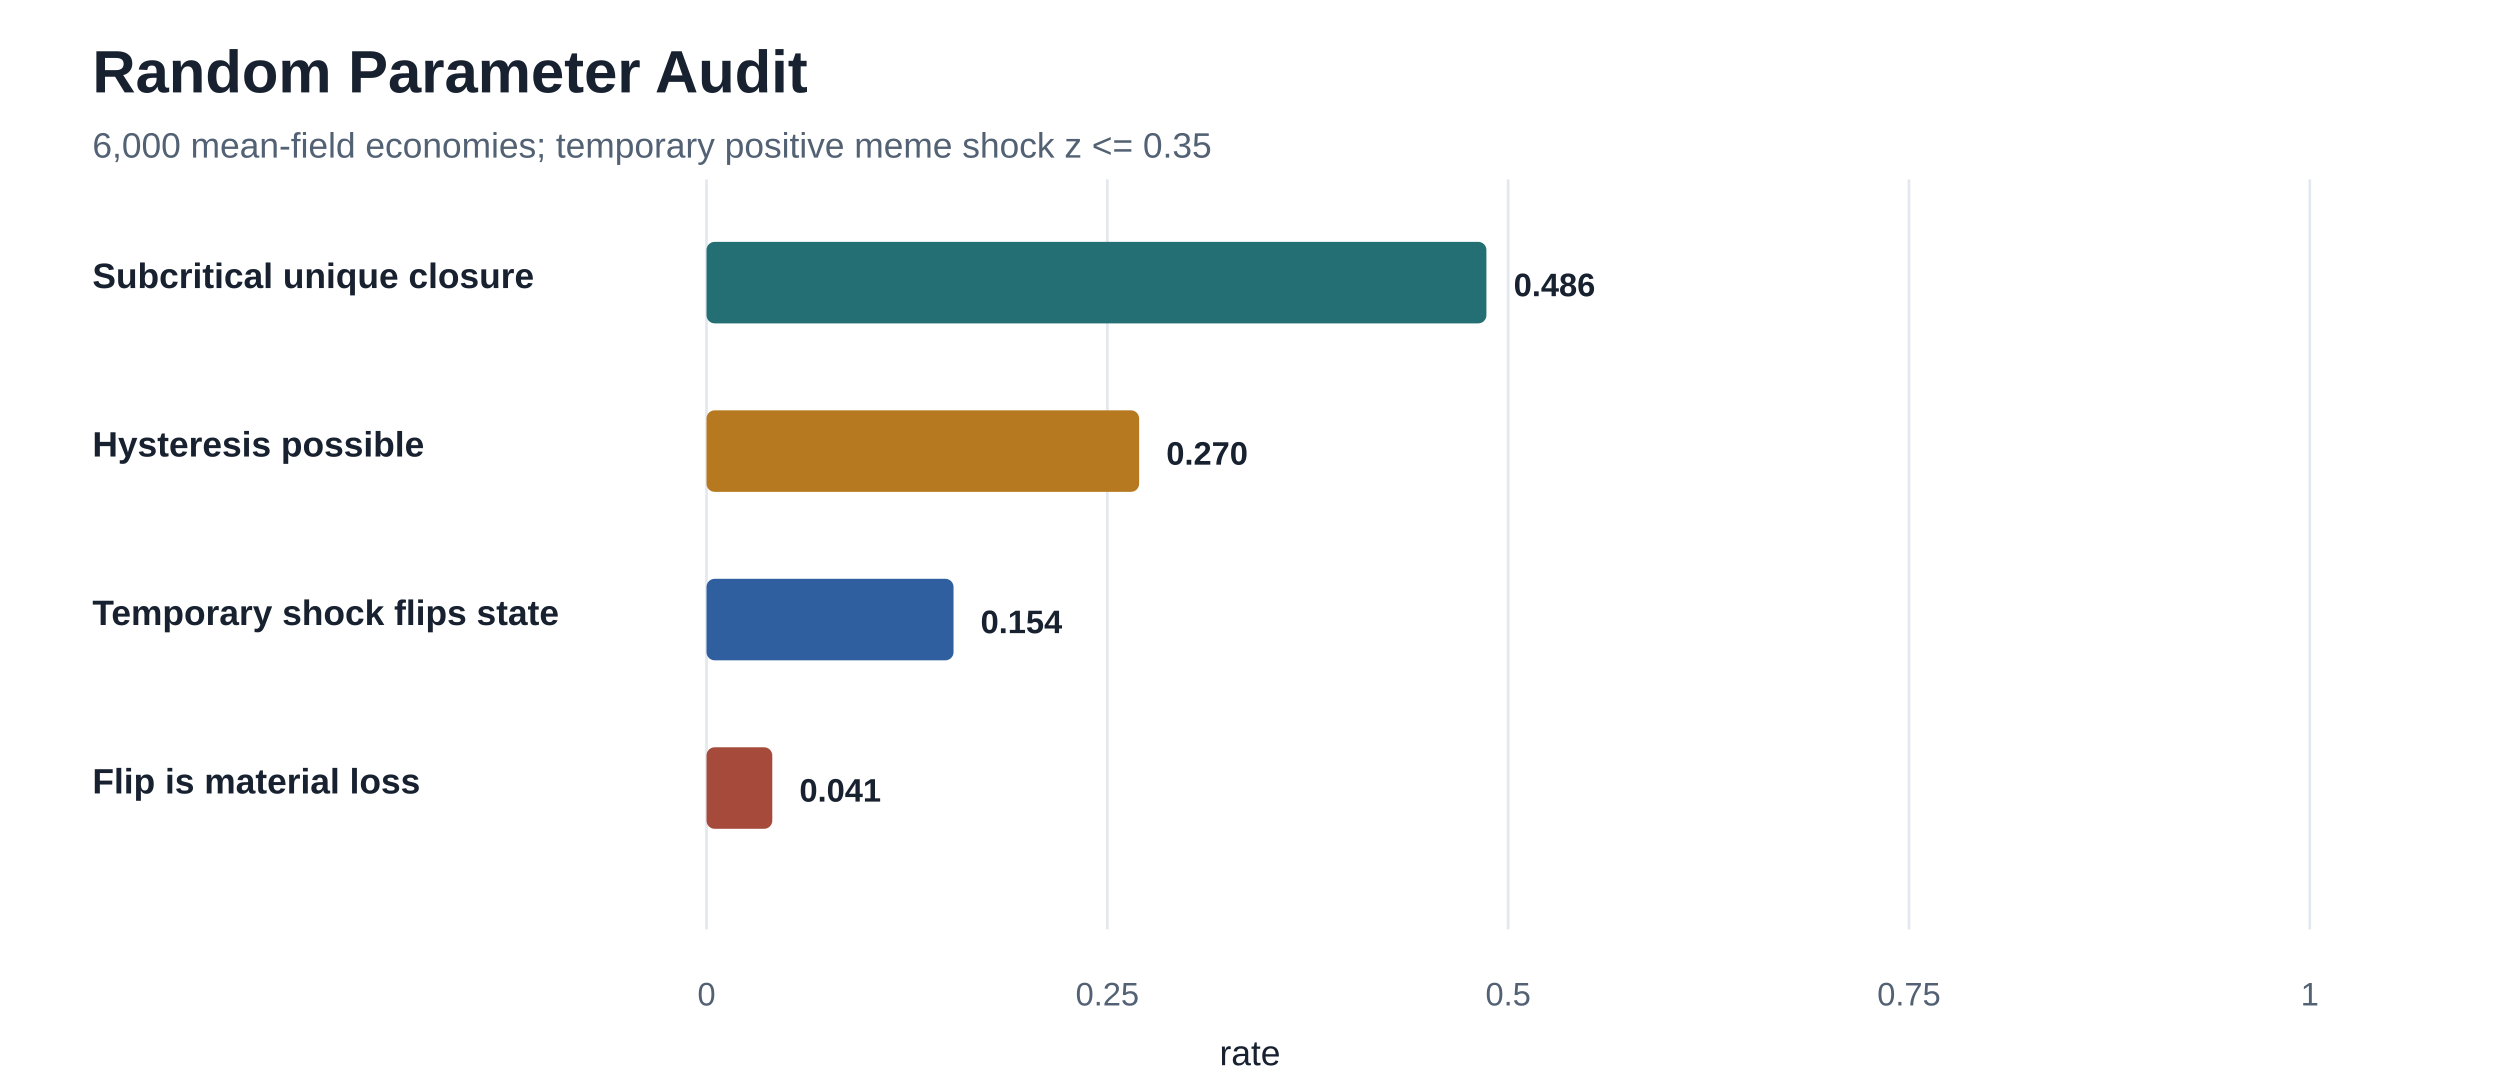
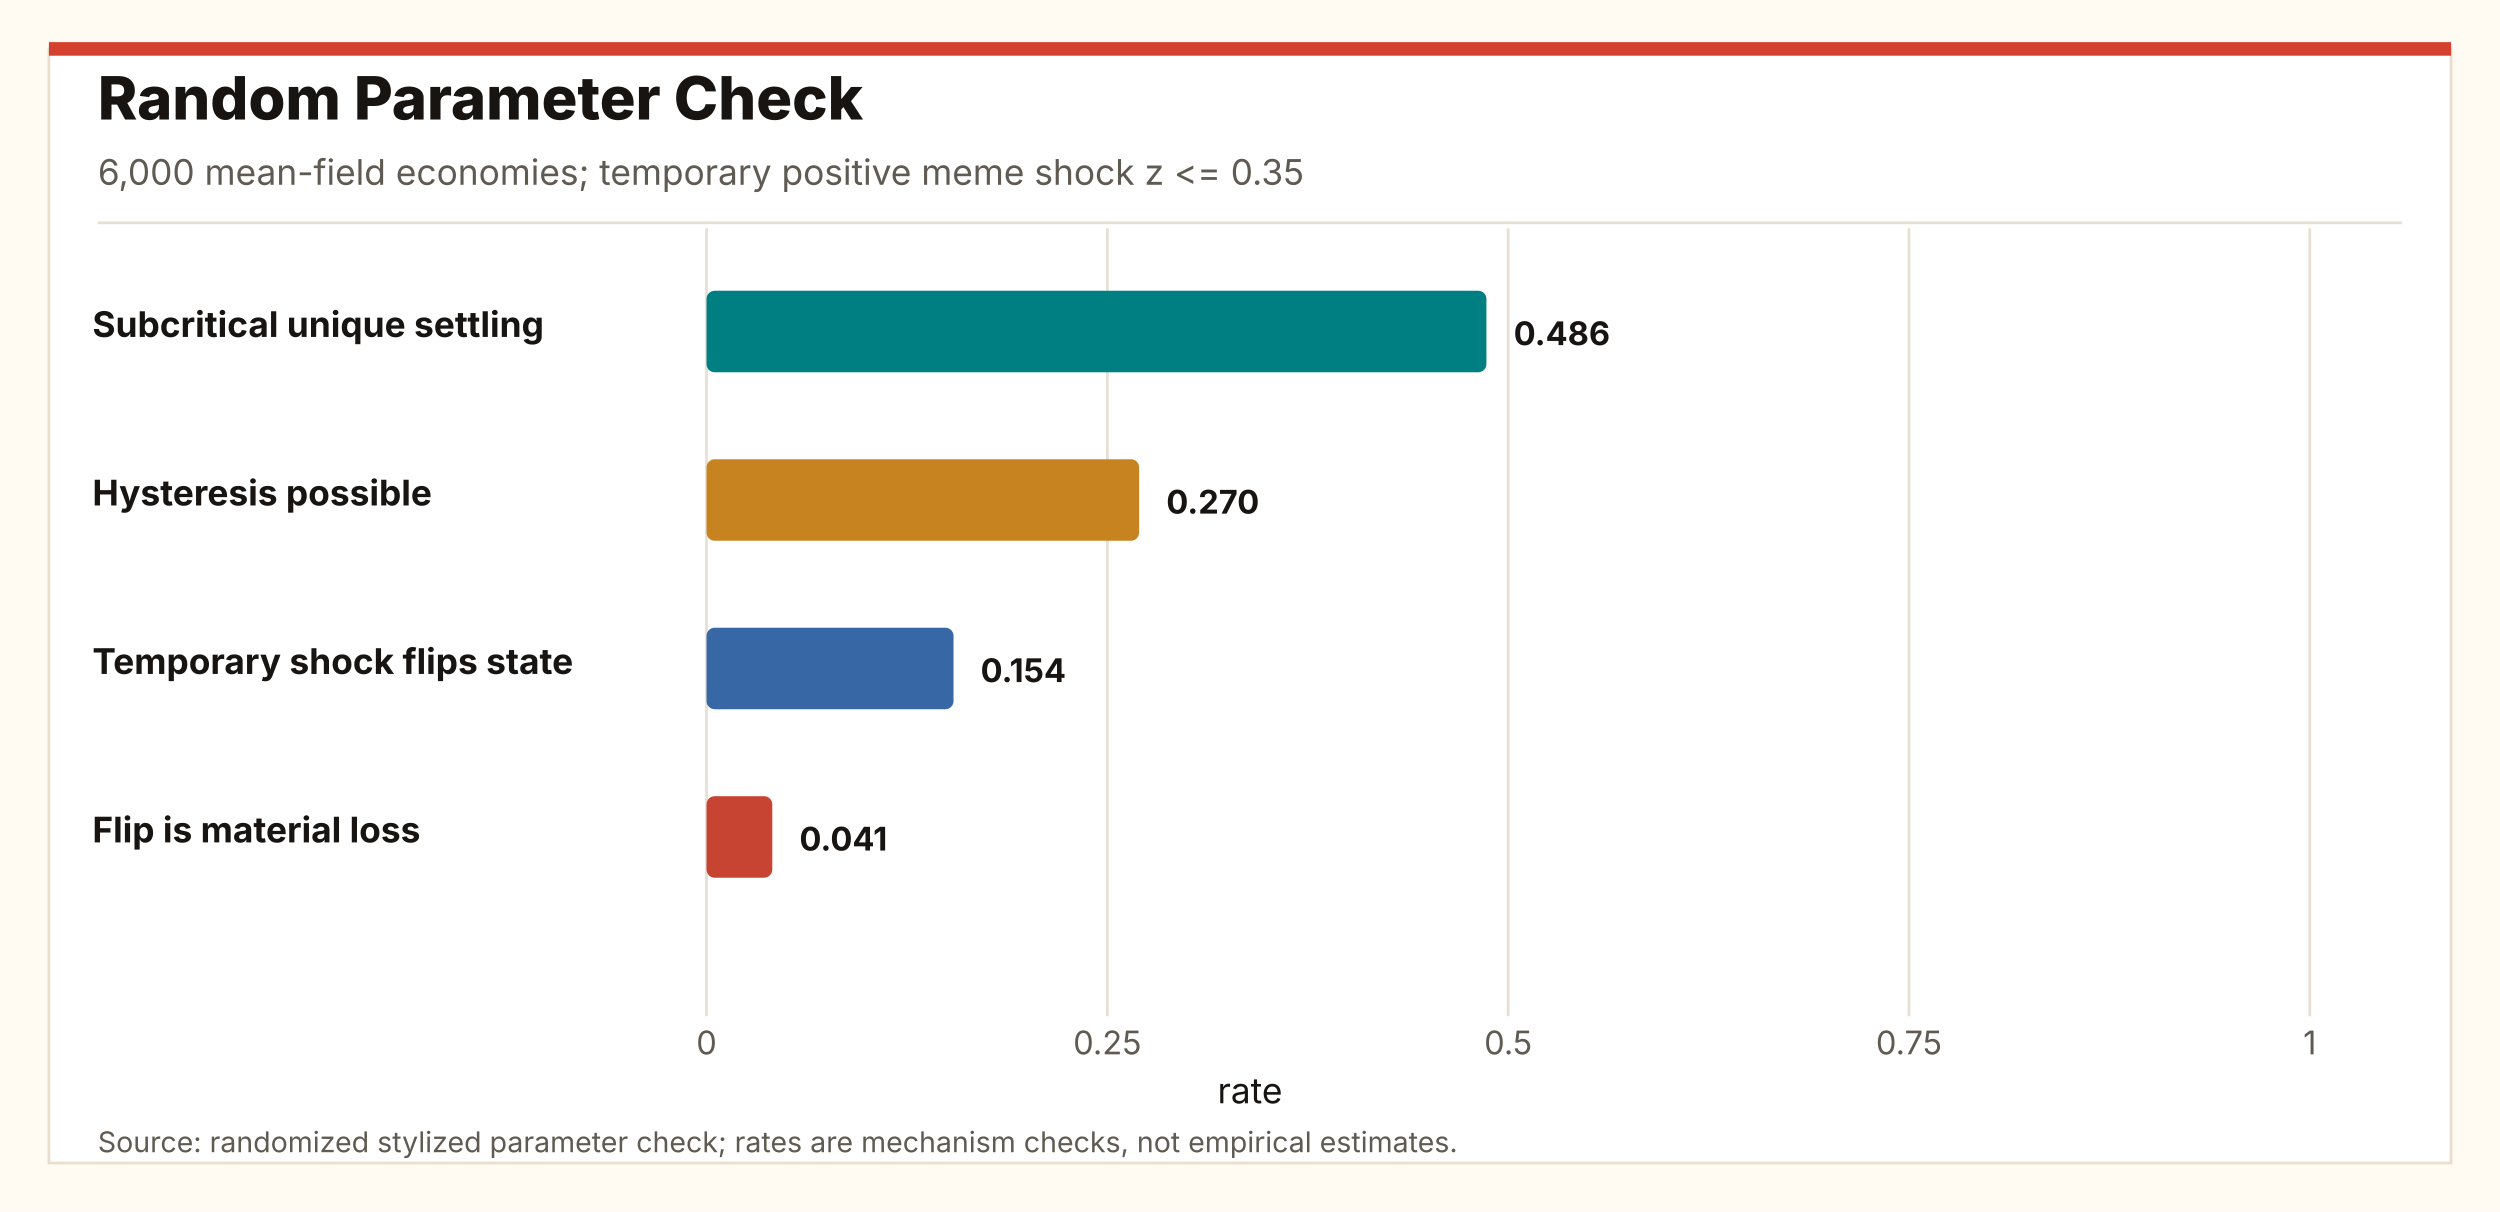
- <svg xmlns="http://www.w3.org/2000/svg" width="920" height="400" viewBox="0 0 920 400">
-   <rect width="100%" height="100%" fill="#ffffff" />
-   <text x="34" y="34" font-family="Arial, sans-serif" font-size="22" font-weight="700" fill="#18212f">Random Parameter Audit</text>
-   <text x="34" y="58" font-family="Arial, sans-serif" font-size="13" fill="#526173">6,000 mean-field economies; temporary positive meme shock z &lt;= 0.35</text>
-   <line x1="260.0" y1="66" x2="260.0" y2="342" stroke="#e3e8ef" />
-   <text x="260.0" y="370" font-family="Arial, sans-serif" font-size="12" fill="#526173" text-anchor="middle">0</text>
-   <line x1="407.5" y1="66" x2="407.5" y2="342" stroke="#e3e8ef" />
-   <text x="407.5" y="370" font-family="Arial, sans-serif" font-size="12" fill="#526173" text-anchor="middle">0.25</text>
-   <line x1="555.0" y1="66" x2="555.0" y2="342" stroke="#e3e8ef" />
-   <text x="555.0" y="370" font-family="Arial, sans-serif" font-size="12" fill="#526173" text-anchor="middle">0.5</text>
-   <line x1="702.5" y1="66" x2="702.5" y2="342" stroke="#e3e8ef" />
-   <text x="702.5" y="370" font-family="Arial, sans-serif" font-size="12" fill="#526173" text-anchor="middle">0.75</text>
-   <line x1="850.0" y1="66" x2="850.0" y2="342" stroke="#e3e8ef" />
-   <text x="850.0" y="370" font-family="Arial, sans-serif" font-size="12" fill="#526173" text-anchor="middle">1</text>
-   <text x="34" y="106" font-family="Arial, sans-serif" font-size="13" fill="#18212f" font-weight="700">Subcritical unique closure</text>
-   <rect x="260" y="89" width="287.0" height="30" rx="3" fill="#236f73" />
-   <text x="557.035" y="109" font-family="Arial, sans-serif" font-size="12" fill="#18212f" font-weight="700">0.486</text>
-   <text x="34" y="168" font-family="Arial, sans-serif" font-size="13" fill="#18212f" font-weight="700">Hysteresis possible</text>
-   <rect x="260" y="151" width="159.2" height="30" rx="3" fill="#b7791f" />
-   <text x="429.202" y="171" font-family="Arial, sans-serif" font-size="12" fill="#18212f" font-weight="700">0.270</text>
-   <text x="34" y="230" font-family="Arial, sans-serif" font-size="13" fill="#18212f" font-weight="700">Temporary shock flips state</text>
-   <rect x="260" y="213" width="90.9" height="30" rx="3" fill="#2f5f9f" />
-   <text x="360.86" y="233" font-family="Arial, sans-serif" font-size="12" fill="#18212f" font-weight="700">0.154</text>
-   <text x="34" y="292" font-family="Arial, sans-serif" font-size="13" fill="#18212f" font-weight="700">Flip is material loss</text>
-   <rect x="260" y="275" width="24.2" height="30" rx="3" fill="#a64b3c" />
-   <text x="294.19" y="295" font-family="Arial, sans-serif" font-size="12" fill="#18212f" font-weight="700">0.041</text>
-   <text x="460.0" y="392" font-family="Arial, sans-serif" font-size="13" fill="#18212f" text-anchor="middle">rate</text>
+ <svg xmlns="http://www.w3.org/2000/svg" width="920" height="446" viewBox="0 0 920 446">
+   <rect width="100%" height="100%" fill="#fffaf2" />
+   <rect x="18" y="18" width="884" height="410" rx="0" fill="#ffffff" stroke="#eadfce" />
+   <line x1="18" y1="18" x2="902" y2="18" stroke="#d5412f" stroke-width="5" />
+   <text x="36" y="44" font-family="Inter, &quot;Helvetica Neue&quot;, Arial, sans-serif" font-size="22" font-weight="800" fill="#171411">Random Parameter Check</text>
+   <text x="36" y="68" font-family="Inter, &quot;Helvetica Neue&quot;, Arial, sans-serif" font-size="13" fill="#5f5a52">6,000 mean-field economies; temporary positive meme shock z &lt;= 0.35</text>
+   <line x1="36" y1="82" x2="884" y2="82" stroke="#e7dfd3" stroke-width="1" />
+   <line x1="260.0" y1="84" x2="260.0" y2="374" stroke="#e7dfd3" />
+   <text x="260.0" y="388" font-family="Inter, &quot;Helvetica Neue&quot;, Arial, sans-serif" font-size="12" fill="#5f5a52" text-anchor="middle">0</text>
+   <line x1="407.5" y1="84" x2="407.5" y2="374" stroke="#e7dfd3" />
+   <text x="407.5" y="388" font-family="Inter, &quot;Helvetica Neue&quot;, Arial, sans-serif" font-size="12" fill="#5f5a52" text-anchor="middle">0.25</text>
+   <line x1="555.0" y1="84" x2="555.0" y2="374" stroke="#e7dfd3" />
+   <text x="555.0" y="388" font-family="Inter, &quot;Helvetica Neue&quot;, Arial, sans-serif" font-size="12" fill="#5f5a52" text-anchor="middle">0.5</text>
+   <line x1="702.5" y1="84" x2="702.5" y2="374" stroke="#e7dfd3" />
+   <text x="702.5" y="388" font-family="Inter, &quot;Helvetica Neue&quot;, Arial, sans-serif" font-size="12" fill="#5f5a52" text-anchor="middle">0.75</text>
+   <line x1="850.0" y1="84" x2="850.0" y2="374" stroke="#e7dfd3" />
+   <text x="850.0" y="388" font-family="Inter, &quot;Helvetica Neue&quot;, Arial, sans-serif" font-size="12" fill="#5f5a52" text-anchor="middle">1</text>
+   <text x="34" y="124" font-family="Inter, &quot;Helvetica Neue&quot;, Arial, sans-serif" font-size="13" fill="#171411" font-weight="700">Subcritical unique settling</text>
+   <rect x="260" y="107" width="287.0" height="30" rx="3" fill="#007f83" />
+   <text x="557.035" y="127" font-family="Inter, &quot;Helvetica Neue&quot;, Arial, sans-serif" font-size="12" fill="#171411" font-weight="700">0.486</text>
+   <text x="34" y="186" font-family="Inter, &quot;Helvetica Neue&quot;, Arial, sans-serif" font-size="13" fill="#171411" font-weight="700">Hysteresis possible</text>
+   <rect x="260" y="169" width="159.2" height="30" rx="3" fill="#c7831f" />
+   <text x="429.202" y="189" font-family="Inter, &quot;Helvetica Neue&quot;, Arial, sans-serif" font-size="12" fill="#171411" font-weight="700">0.270</text>
+   <text x="34" y="248" font-family="Inter, &quot;Helvetica Neue&quot;, Arial, sans-serif" font-size="13" fill="#171411" font-weight="700">Temporary shock flips state</text>
+   <rect x="260" y="231" width="90.9" height="30" rx="3" fill="#3867a6" />
+   <text x="360.86" y="251" font-family="Inter, &quot;Helvetica Neue&quot;, Arial, sans-serif" font-size="12" fill="#171411" font-weight="700">0.154</text>
+   <text x="34" y="310" font-family="Inter, &quot;Helvetica Neue&quot;, Arial, sans-serif" font-size="13" fill="#171411" font-weight="700">Flip is material loss</text>
+   <rect x="260" y="293" width="24.2" height="30" rx="3" fill="#c74332" />
+   <text x="294.19" y="313" font-family="Inter, &quot;Helvetica Neue&quot;, Arial, sans-serif" font-size="12" fill="#171411" font-weight="700">0.041</text>
+   <text x="460.0" y="406" font-family="Inter, &quot;Helvetica Neue&quot;, Arial, sans-serif" font-size="13" fill="#171411" text-anchor="middle">rate</text>
+   <text x="36" y="424" font-family="Inter, &quot;Helvetica Neue&quot;, Arial, sans-serif" font-size="10.5" fill="#5f5a52">Source: randomized stylized parameter check; rates are mechanism checks, not empirical estimates.</text>
</svg>
